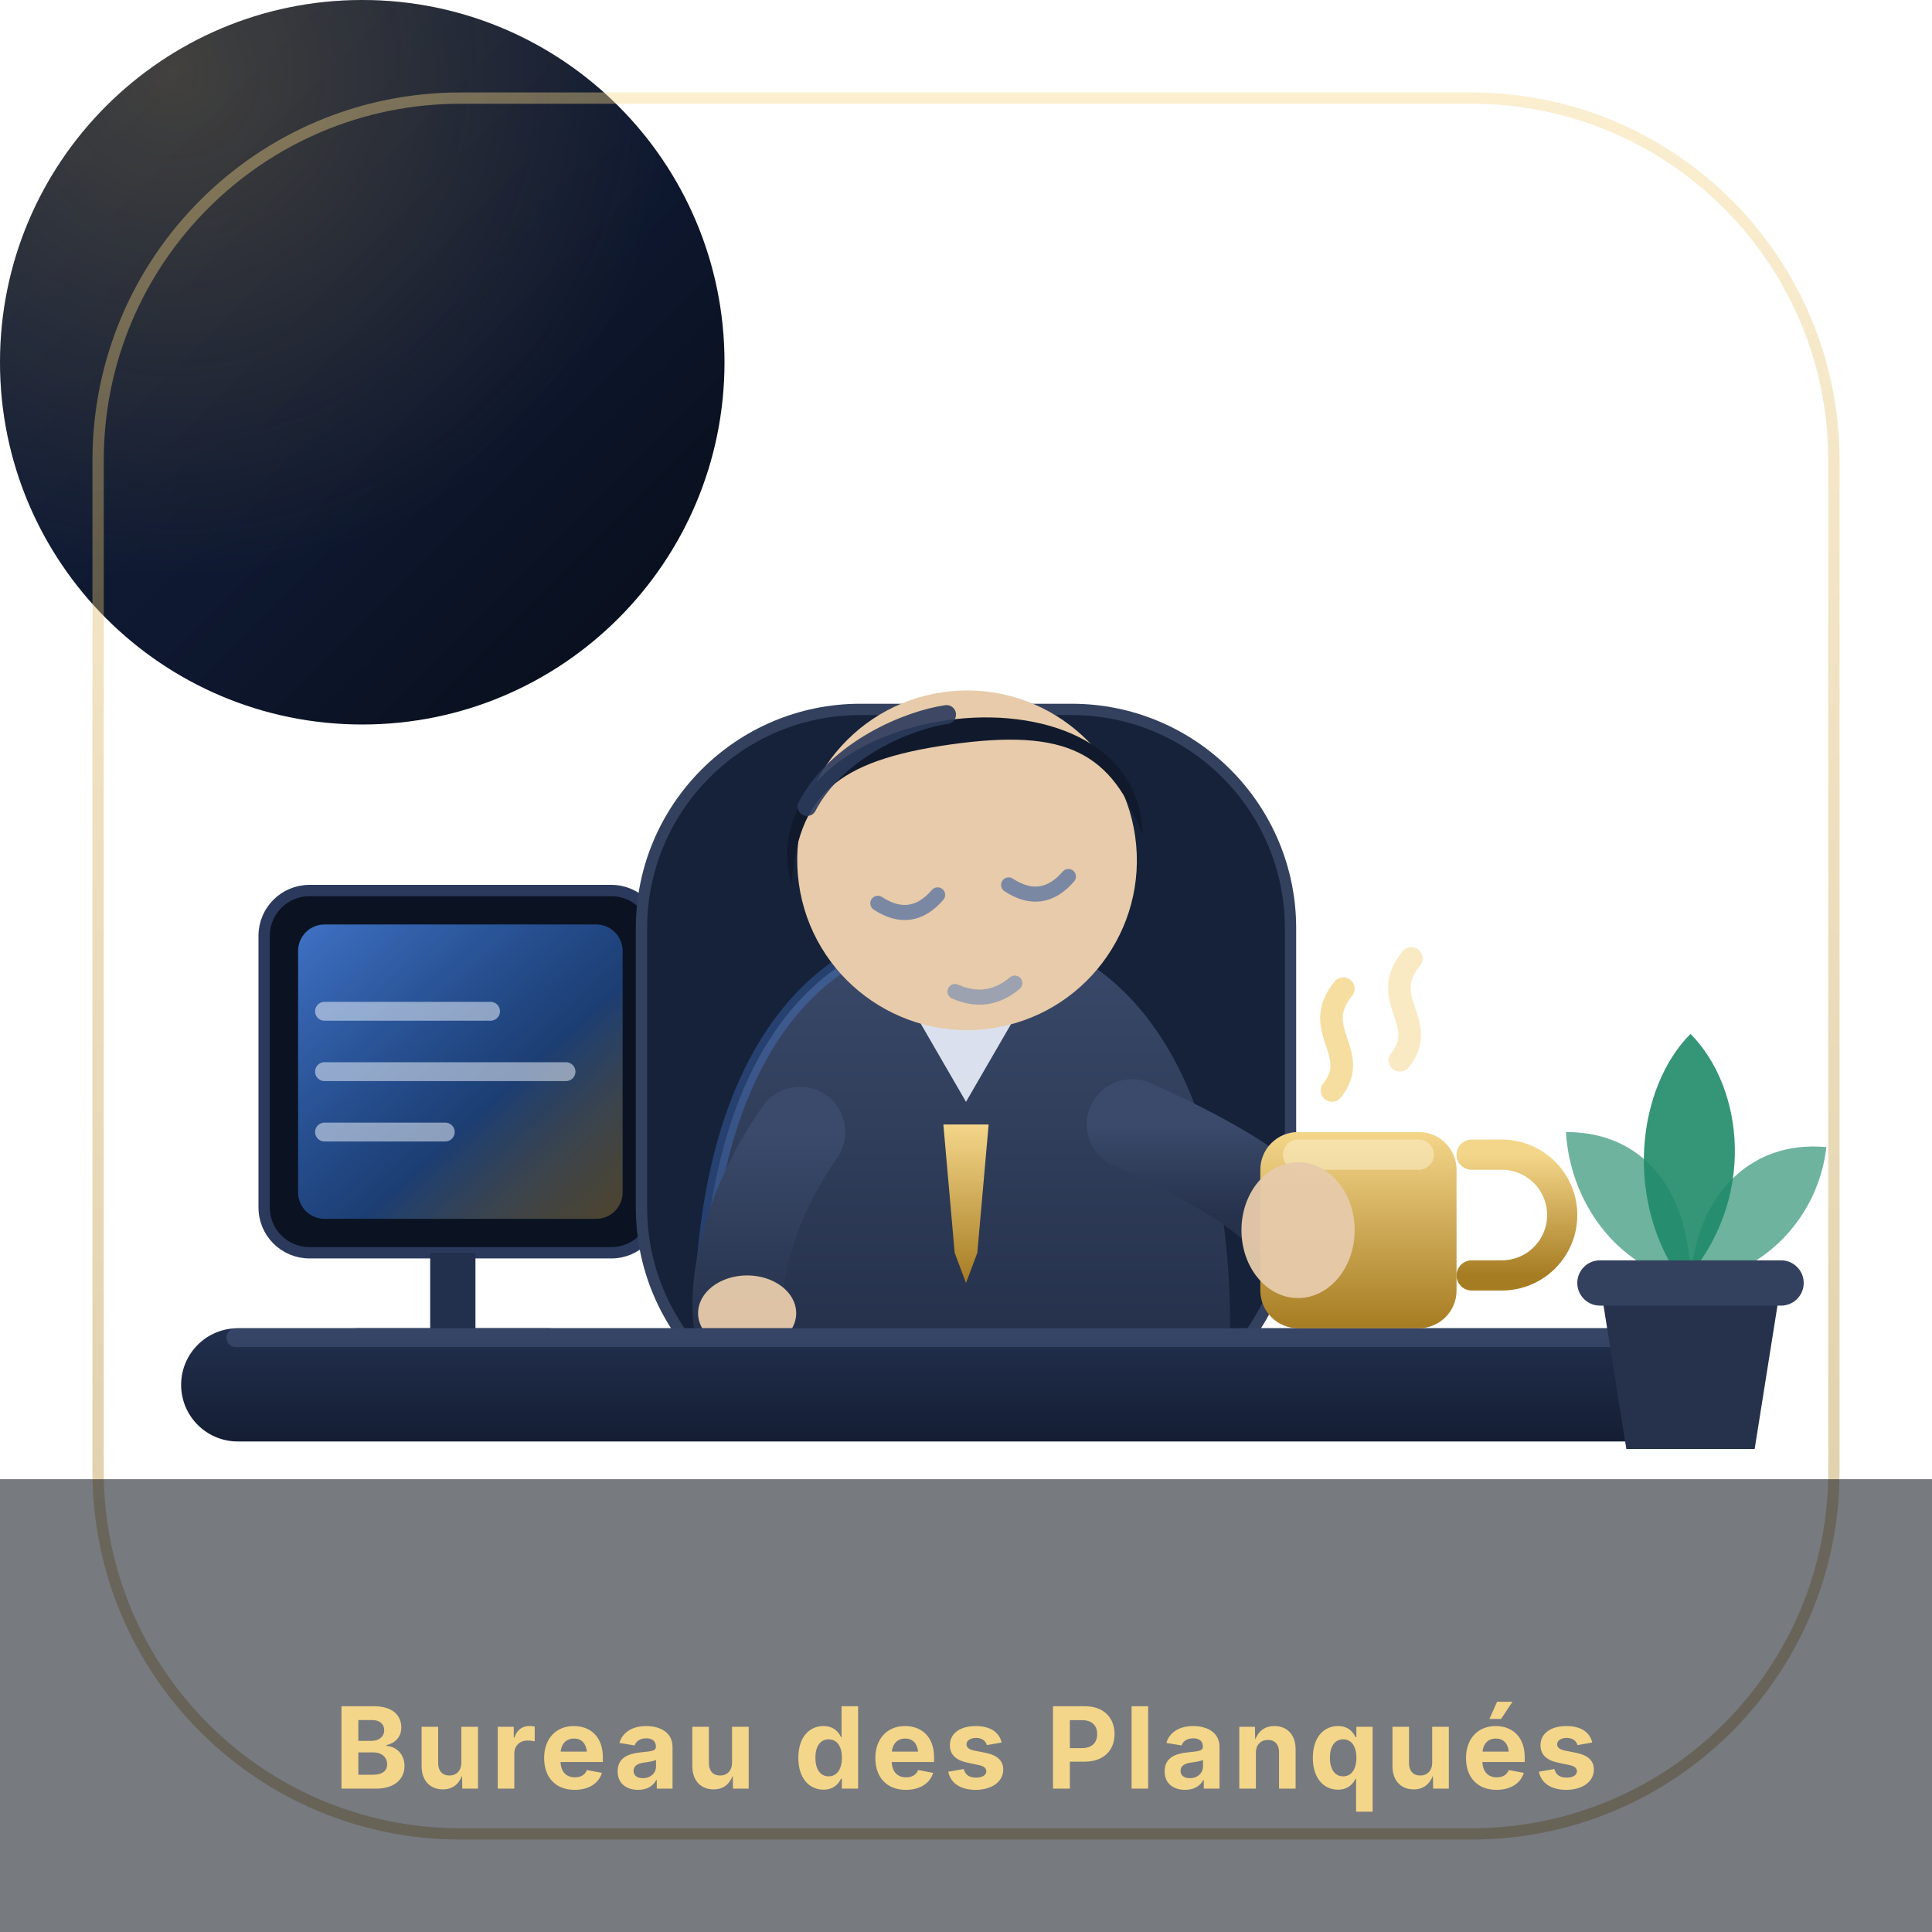
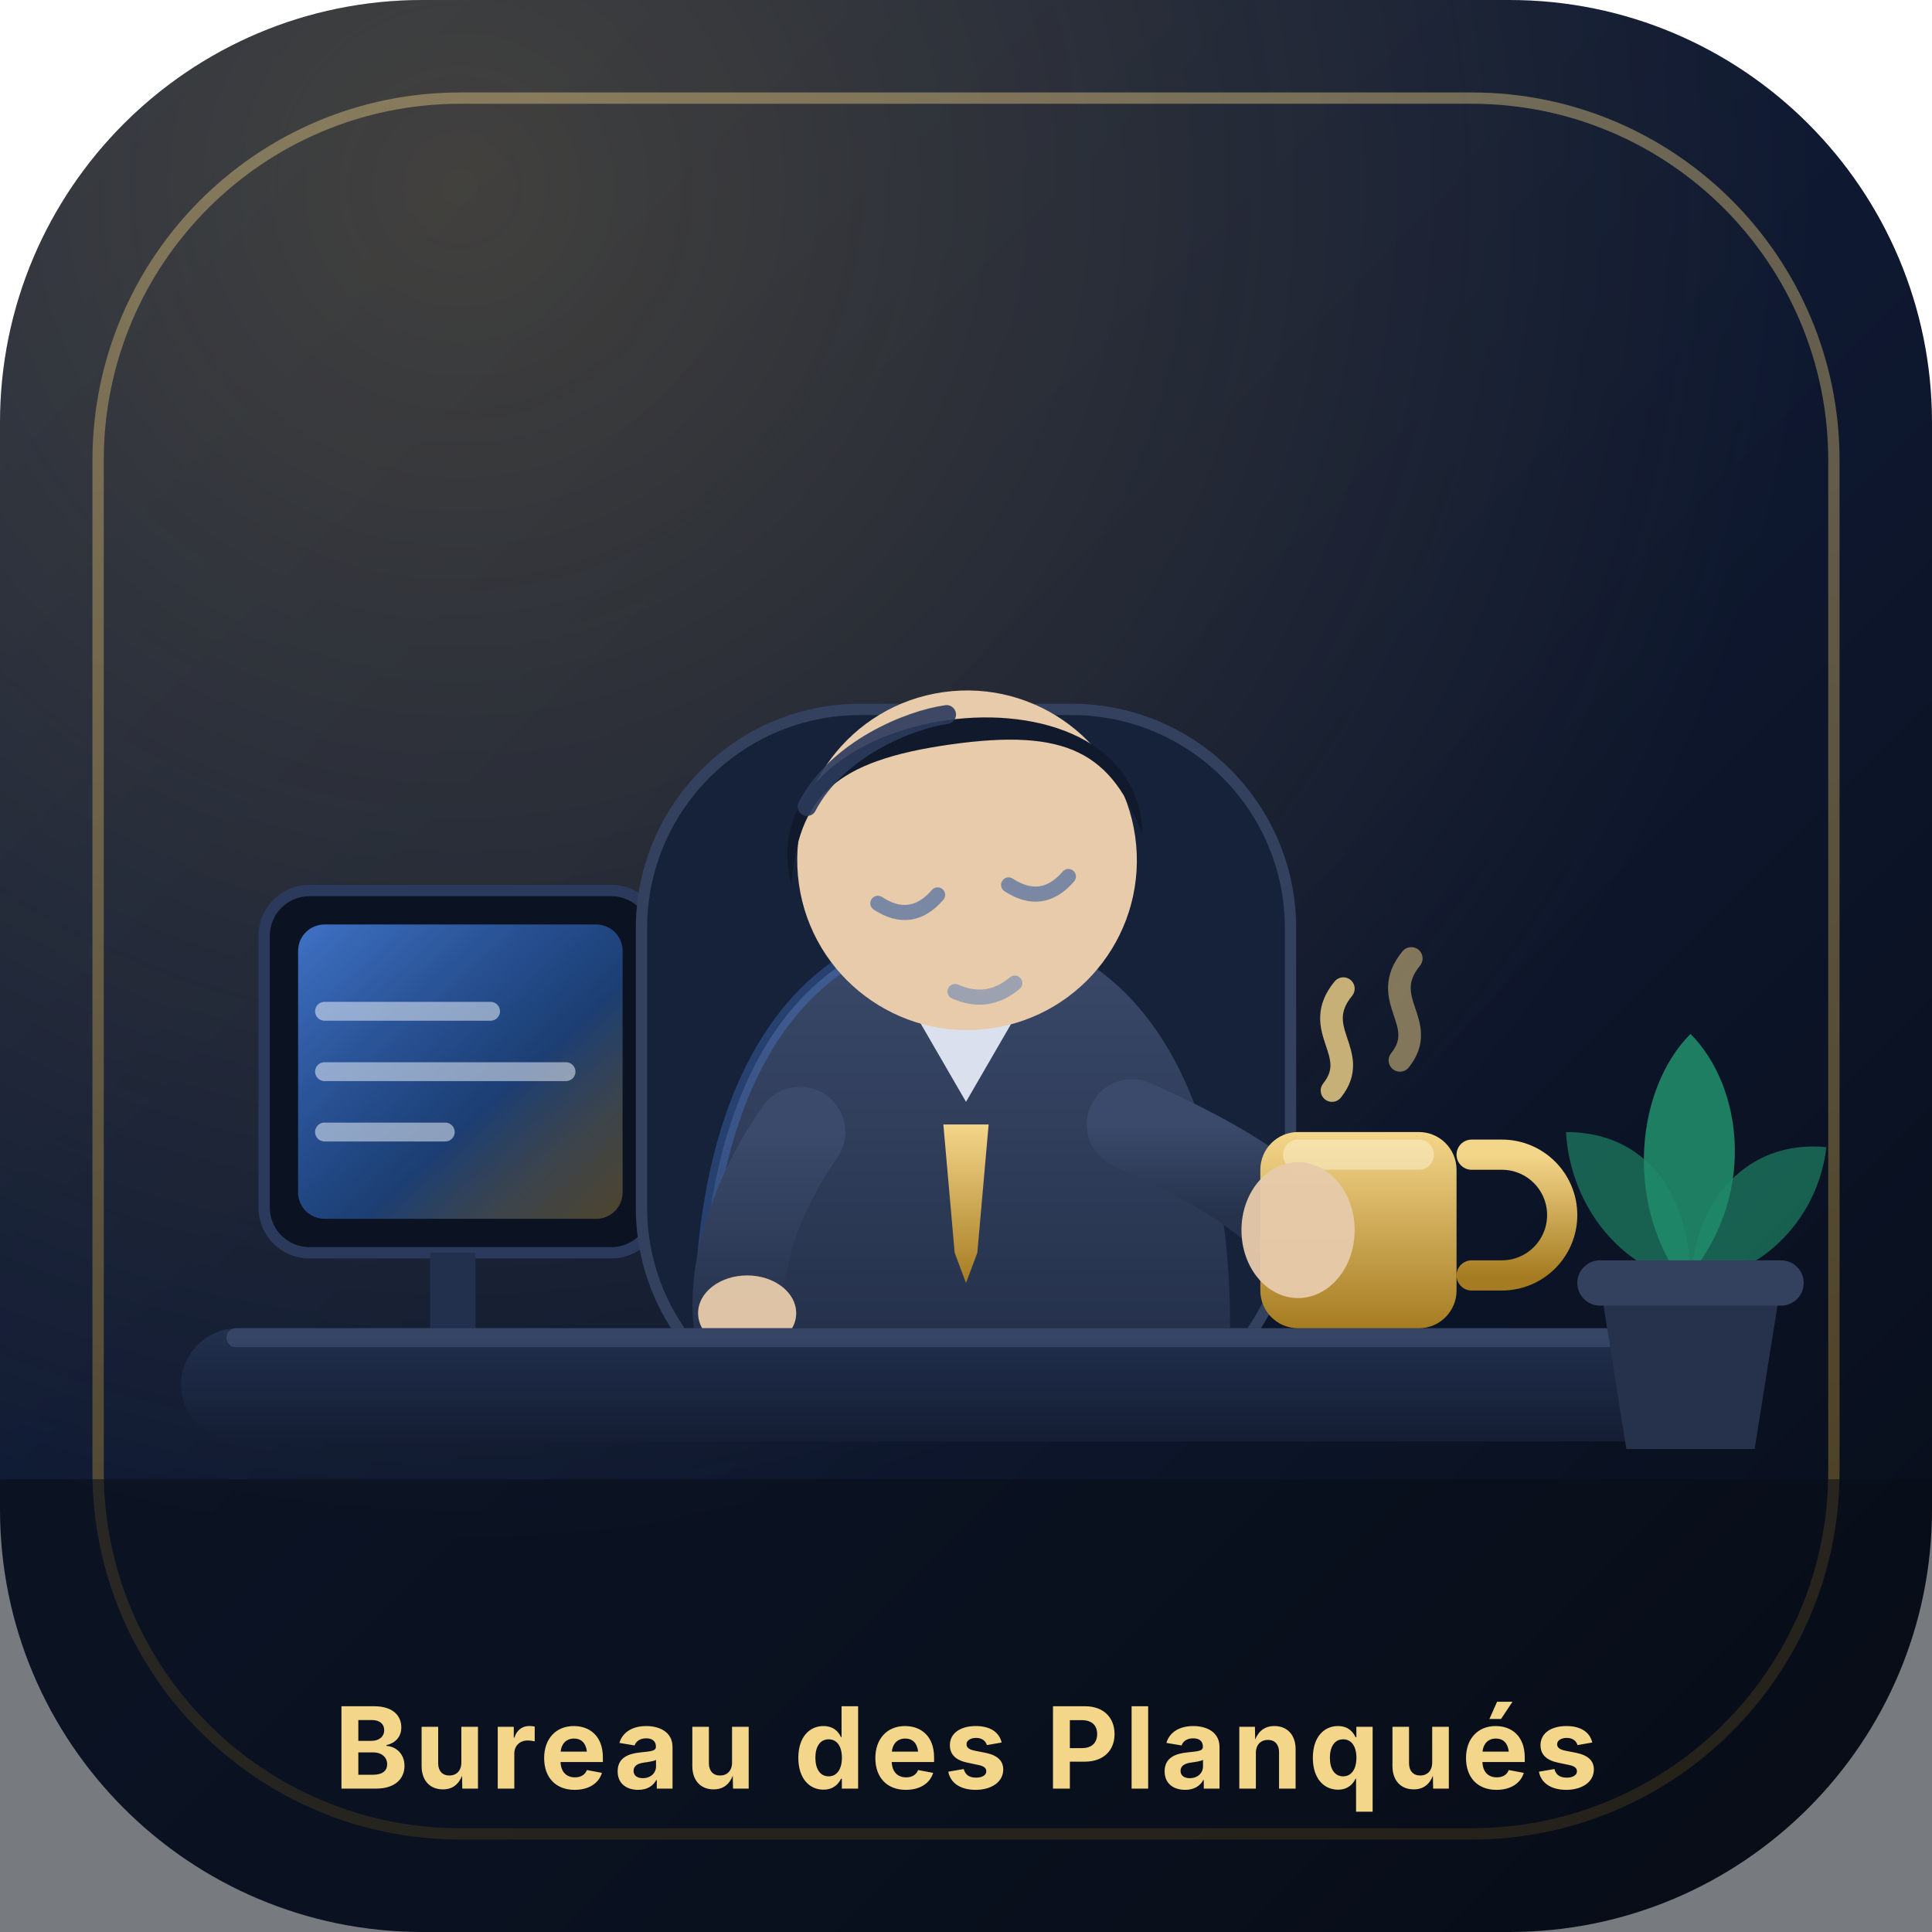
<svg xmlns="http://www.w3.org/2000/svg" viewBox="0 0 512 512" width="192" height="192" role="img" aria-label="Bureau des Planqués — un Planqué avachi à son poste, un café à la main">
  <defs>
    <linearGradient id="bp-wall" x1="0" y1="0" x2="1" y2="1">
      <stop offset="0" stop-color="#16233f" />
      <stop offset="0.55" stop-color="#0e1830" />
      <stop offset="1" stop-color="#070c16" />
    </linearGradient>
    <radialGradient id="bp-lamp" cx="0.24" cy="0.1" r="0.7">
      <stop offset="0" stop-color="#e6b64c" stop-opacity="0.22" />
      <stop offset="1" stop-color="#e6b64c" stop-opacity="0" />
    </radialGradient>
    <linearGradient id="bp-gold" x1="0" y1="0" x2="0" y2="1">
      <stop offset="0" stop-color="#f4d68a" />
      <stop offset="1" stop-color="#a67c22" />
    </linearGradient>
    <linearGradient id="bp-suit" x1="0" y1="0" x2="0" y2="1">
      <stop offset="0" stop-color="#3b4a6b" />
      <stop offset="1" stop-color="#26324c" />
    </linearGradient>
    <linearGradient id="bp-screen" x1="0" y1="0" x2="1" y2="1">
      <stop offset="0" stop-color="#4f8ef7" stop-opacity="0.9" />
      <stop offset="0.6" stop-color="#2f6fd0" stop-opacity="0.55" />
      <stop offset="1" stop-color="#e6b64c" stop-opacity="0.35" />
    </linearGradient>
    <linearGradient id="bp-desk" x1="0" y1="0" x2="0" y2="1">
      <stop offset="0" stop-color="#22304e" />
      <stop offset="1" stop-color="#141d33" />
    </linearGradient>
  </defs>
-   <rect width="192" height="192" rx="112" fill="url(#bp-wall)" />
-   <rect width="192" height="192" rx="112" fill="url(#bp-lamp)" />
+   <rect width="512" height="512" rx="112" fill="url(#bp-wall)" />
+   <rect width="512" height="512" rx="112" fill="url(#bp-lamp)" />
  <rect x="26" y="26" width="460" height="460" rx="96" fill="none" stroke="url(#bp-gold)" stroke-width="3" opacity="0.4" />
  <rect x="0" y="392" width="512" height="120" fill="#070c16" opacity="0.55" />
  <rect x="70" y="236" width="104" height="96" rx="12" fill="#0b1322" stroke="#2b3a5c" stroke-width="3" />
  <rect x="79" y="245" width="86" height="78" rx="7" fill="url(#bp-screen)" opacity="0.85" />
  <path d="M86 268h44M86 284h64M86 300h32" stroke="#e8eef8" stroke-width="5" stroke-linecap="round" opacity="0.55" />
  <rect x="114" y="332" width="12" height="24" fill="#22304e" />
  <rect x="90" y="352" width="60" height="9" rx="4.5" fill="#22304e" />
  <rect x="170" y="188" width="172" height="190" rx="58" fill="#16223a" stroke="#33415e" stroke-width="3" />
  <path d="M186 352 C186 284 214 246 256 246 C298 246 326 284 326 352 Z" fill="url(#bp-suit)" />
  <path d="M186 352 C186 284 214 246 256 246" fill="none" stroke="#4f8ef7" stroke-width="4" stroke-linecap="round" opacity="0.28" />
  <path d="M234 254 L256 292 L278 254" fill="#e8eef8" opacity="0.92" />
  <path d="M250 298 L262 298 L259 332 L256 340 L253 332 Z" fill="url(#bp-gold)" />
  <g transform="rotate(-8 256 226)">
    <circle cx="256" cy="228" r="45" fill="#e7cbaa" />
    <path d="M209 228 C203 178 309 178 303 228 C298 205 287 197 256 197 C225 197 214 205 209 228 Z" fill="#111a2c" />
    <path d="M216 208 C226 194 246 189 256 189" stroke="#2b3a5c" stroke-width="5" fill="none" stroke-linecap="round" opacity="0.9" />
    <path d="M231 236 q8 7 16 0" stroke="#7b88a3" stroke-width="4" fill="none" stroke-linecap="round" />
    <path d="M266 236 q8 7 16 0" stroke="#7b88a3" stroke-width="4" fill="none" stroke-linecap="round" />
    <path d="M248 262 q8 5 16 0" stroke="#8a97b0" stroke-width="4" fill="none" stroke-linecap="round" opacity="0.8" />
  </g>
  <path d="M212 300 C198 320 194 340 196 352" stroke="url(#bp-suit)" stroke-width="24" fill="none" stroke-linecap="round" />
  <ellipse cx="198" cy="348" rx="13" ry="10" fill="#e7cbaa" opacity="0.95" />
  <path d="M300 298 C318 306 332 314 340 322" stroke="url(#bp-suit)" stroke-width="24" fill="none" stroke-linecap="round" />
  <rect x="48" y="352" width="416" height="30" rx="15" fill="url(#bp-desk)" />
  <rect x="60" y="352" width="392" height="5" rx="2.5" fill="#3b4a6b" opacity="0.8" />
  <path d="M390 306 h8 a16 16 0 0 1 0 32 h-8" fill="none" stroke="url(#bp-gold)" stroke-width="8" stroke-linecap="round" />
  <rect x="334" y="300" width="52" height="52" rx="10" fill="url(#bp-gold)" />
  <rect x="340" y="302" width="40" height="8" rx="4" fill="#fbeecb" opacity="0.55" />
  <ellipse cx="344" cy="326" rx="15" ry="18" fill="#e7cbaa" opacity="0.95" />
  <path d="M356 262 c-9 11 5 17 -3 27" fill="none" stroke="#f4d68a" stroke-width="6" stroke-linecap="round" opacity="0.8" />
  <path d="M374 254 c-9 11 5 17 -3 27" fill="none" stroke="#f4d68a" stroke-width="6" stroke-linecap="round" opacity="0.5" />
  <path d="M446 340 C430 318 434 288 448 274 C462 288 466 318 446 340 Z" fill="#1f8a68" opacity="0.9" />
  <path d="M448 340 C428 336 416 318 415 300 C436 300 448 316 448 340 Z" fill="#1f8a68" opacity="0.65" />
  <path d="M448 340 C468 338 482 322 484 304 C463 302 449 318 448 340 Z" fill="#1f8a68" opacity="0.65" />
  <path d="M424 340 h48 l-7 44 h-34 Z" fill="#26324c" />
  <rect x="418" y="334" width="60" height="12" rx="6" fill="#33415e" />
  <text x="256" y="474" text-anchor="middle" font-family="system-ui, -apple-system, 'Segoe UI', sans-serif" font-size="30" font-weight="700" letter-spacing="1.5" fill="#f4d68a">Bureau des Planqués</text>
</svg>
